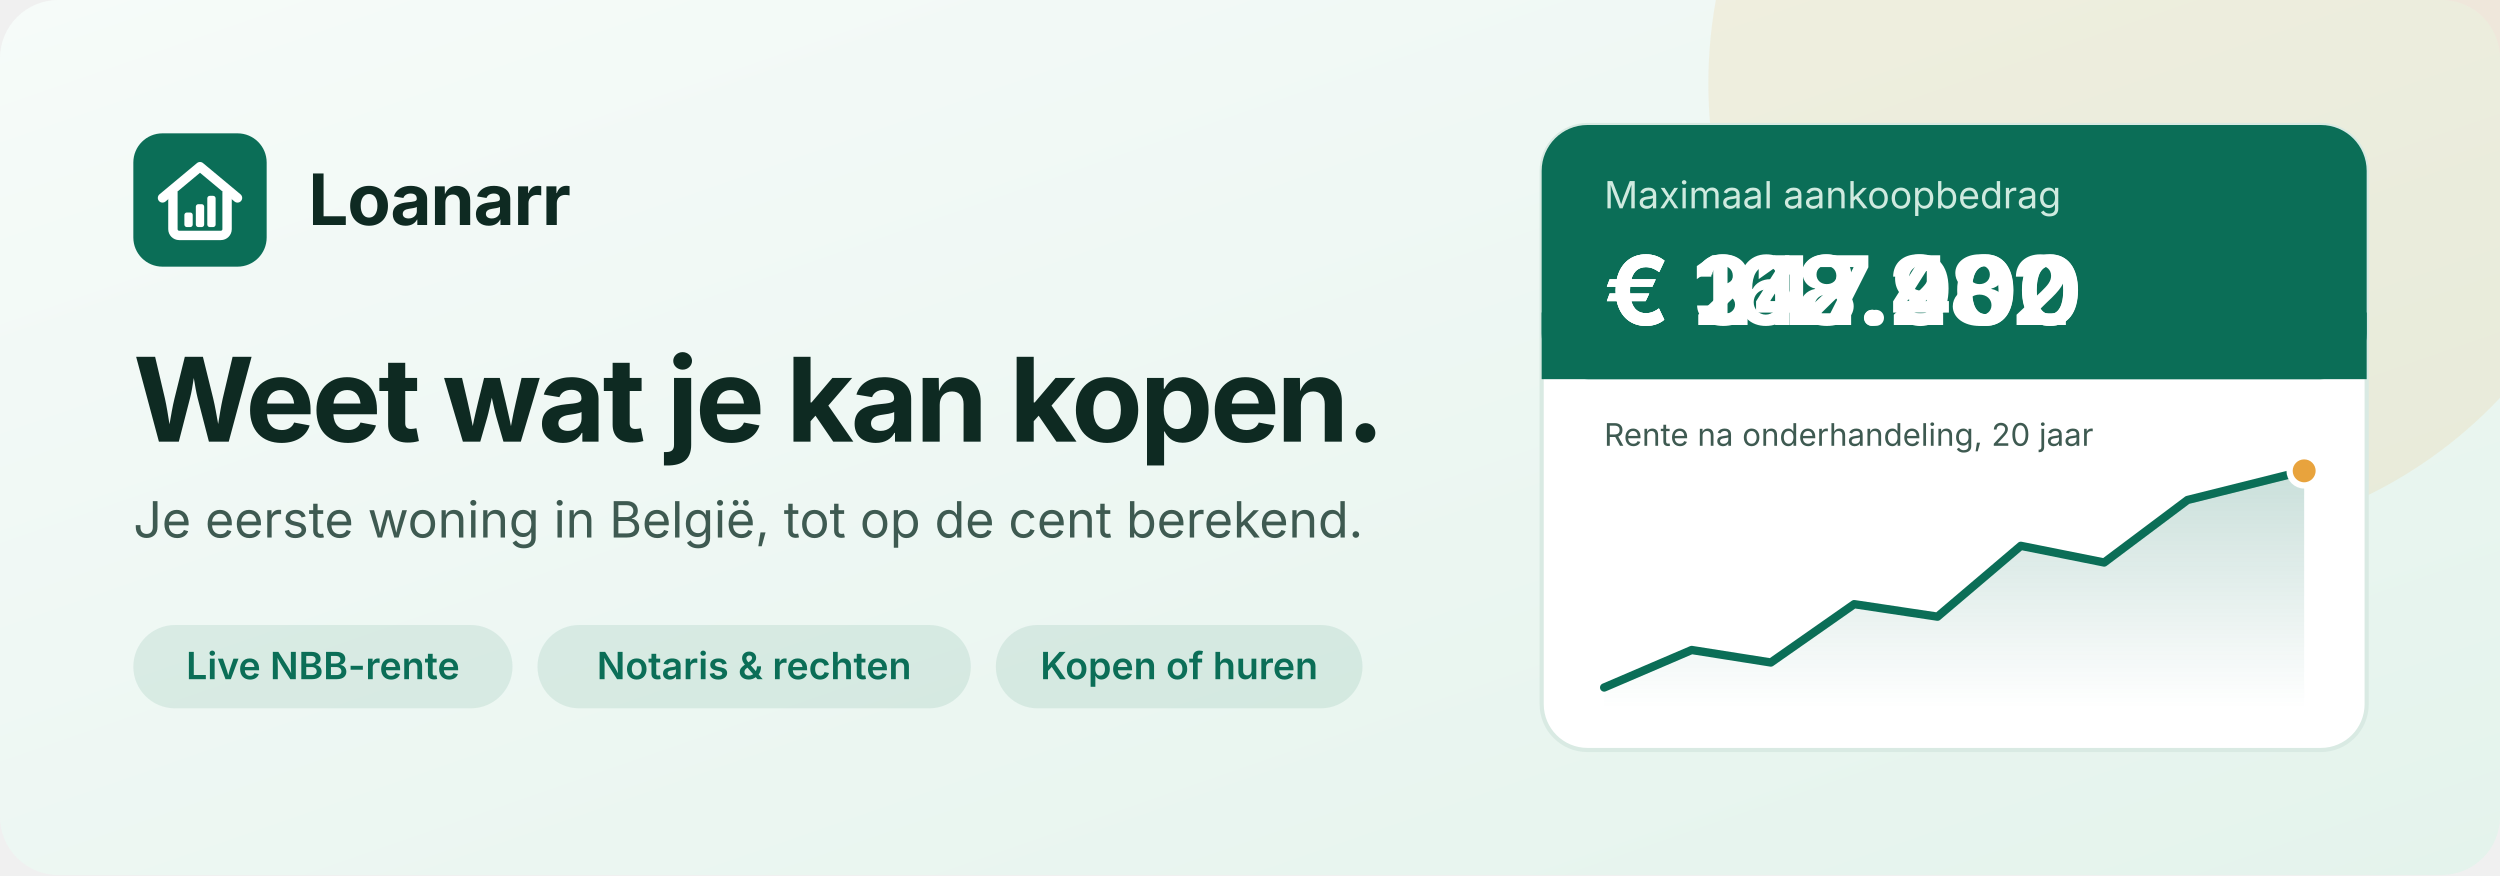
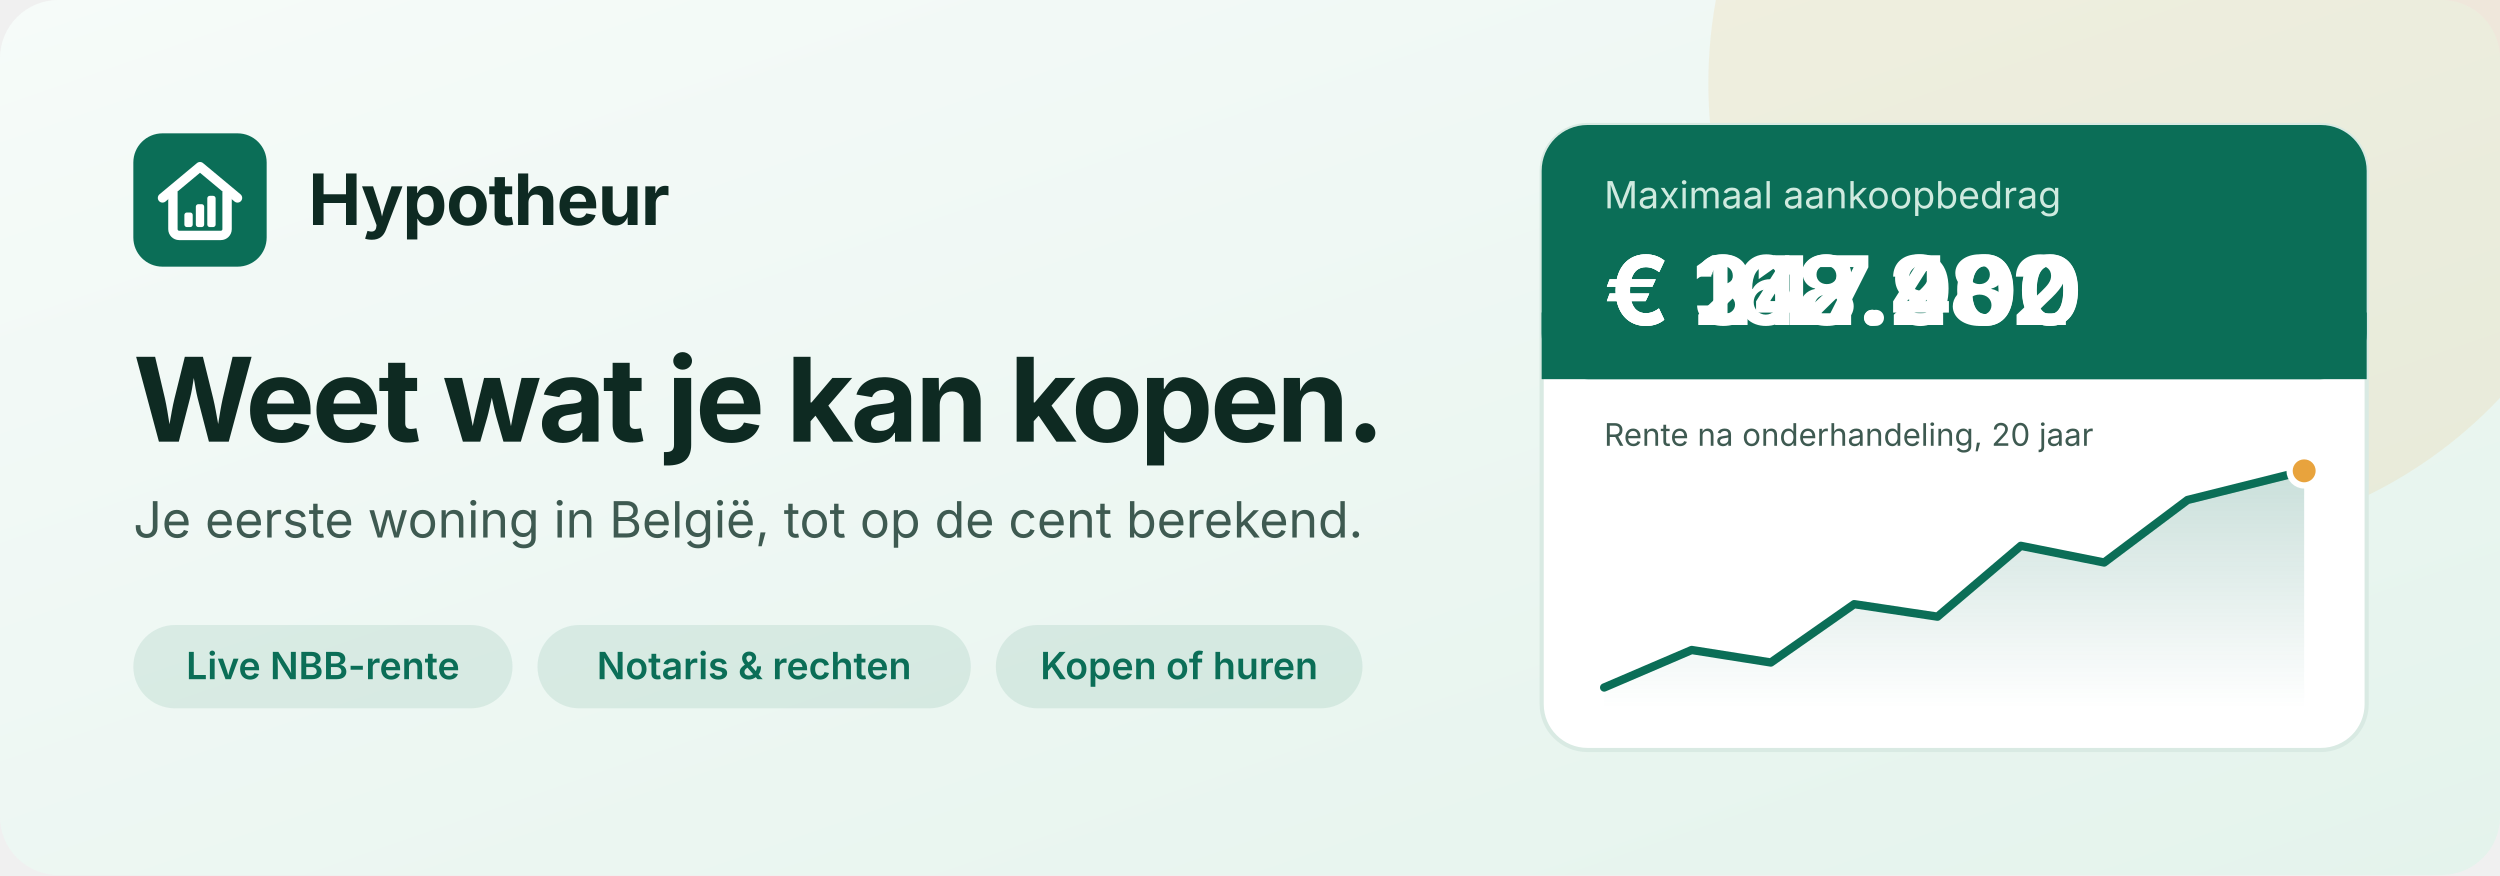
- <svg xmlns="http://www.w3.org/2000/svg" viewBox="0 0 1200 420" width="1200" height="420" role="img" aria-label="Loanarr: weet wat je kan kopen. Je eerste woning in België, tot op de cent berekend.">
+ <svg xmlns="http://www.w3.org/2000/svg" viewBox="0 0 1200 420" width="1200" height="420" role="img" aria-label="Hypotheur: weet wat je kan kopen. Je eerste woning in België, tot op de cent berekend.">
  <style>
    .sans { font-family: Geist, Inter, "Segoe UI", Helvetica, Arial, sans-serif; }
    .num { font-variant-numeric: tabular-nums; }
    @keyframes up { from { opacity: 0; transform: translateY(14px); } to { opacity: 1; transform: none; } }
    @keyframes bar { 0%, 8% { transform: scaleY(0); } 22%, 100% { transform: scaleY(1); } }
    @keyframes draw { 0%, 15% { stroke-dashoffset: 760; } 60%, 100% { stroke-dashoffset: 0; } }
    @keyframes n1 { 0%, 20% { opacity: 1; } 26%, 100% { opacity: 0; } }
    @keyframes n2 { 0%, 20% { opacity: 0; } 26%, 40% { opacity: 1; } 46%, 100% { opacity: 0; } }
    @keyframes n3 { 0%, 40% { opacity: 0; } 46%, 100% { opacity: 1; } }
    @keyframes dot { 0%, 58% { opacity: 0; transform: scale(.4); } 66%, 100% { opacity: 1; transform: none; } }
    @keyframes breathe { 0%, 100% { transform: scale(1); } 50% { transform: scale(1.015); } }
    .in1 { animation: up .8s ease-out .1s both; }
    .in2 { animation: up .8s ease-out .35s both; }
    .in3 { animation: up .8s ease-out .6s both; }
    .card { animation: up .9s ease-out .4s both; }
    .b { transform-box: fill-box; transform-origin: bottom; animation: bar 8s cubic-bezier(.2,.8,.2,1) infinite; }
    .b2 { animation-delay: .15s; } .b3 { animation-delay: .3s; }
    .line { stroke-dasharray: 760; animation: draw 8s ease-in-out infinite; }
    .v1 { animation: n1 8s infinite; } .v2 { animation: n2 8s infinite; } .v3 { animation: n3 8s infinite; }
    .pt { transform-box: fill-box; transform-origin: center; animation: dot 8s ease-out infinite; }
    .glow { transform-box: fill-box; transform-origin: center; animation: breathe 6s ease-in-out infinite; }
    @media (prefers-reduced-motion: reduce) { * { animation: none !important; } }
  </style>
  <defs>
    <linearGradient id="bg" x1="0" y1="0" x2="1" y2="1">
      <stop offset="0" stop-color="#F6FBF9" />
      <stop offset="1" stop-color="#E4F3EC" />
    </linearGradient>
    <linearGradient id="area" x1="0" y1="0" x2="0" y2="1">
      <stop offset="0" stop-color="#0B6E57" stop-opacity=".22" />
      <stop offset="1" stop-color="#0B6E57" stop-opacity="0" />
    </linearGradient>
  </defs>
  <rect width="1200" height="420" rx="28" fill="url(#bg)" />
  <circle class="glow" cx="1040" cy="40" r="220" fill="#E8A33D" opacity=".12" />
  <g transform="translate(64 64)">
    <g class="in1">
      <rect width="64" height="64" rx="14" fill="#0B6E57" />
      <path d="M14 31 32 16l18 15" fill="none" stroke="#fff" stroke-width="4.5" stroke-linecap="round" stroke-linejoin="round" />
      <path d="M19 28v18a3 3 0 0 0 3 3h20a3 3 0 0 0 3-3V28" fill="none" stroke="#fff" stroke-width="4.5" stroke-linejoin="round" />
      <rect class="b" x="24.5" y="38" width="4" height="7" rx="1.2" fill="#fff" />
      <rect class="b b2" x="30" y="34" width="4" height="11" rx="1.2" fill="#fff" />
      <rect class="b b3" x="35.5" y="30" width="4" height="15" rx="1.2" fill="#fff" />
-       <text class="sans" x="84" y="44" font-size="34" font-weight="700" fill="#0E2A22" letter-spacing="-0.5">Loanarr</text>
+       <text class="sans" x="84" y="44" font-size="34" font-weight="700" fill="#0E2A22" letter-spacing="-0.5">Hypotheur</text>
    </g>
  </g>
  <g class="in2 sans" fill="#0E2A22">
    <text x="64" y="212" font-size="56" font-weight="700" letter-spacing="-1.5">Weet wat je kan kopen.</text>
    <text x="64" y="258" font-size="24" fill="#3E5A51">Je eerste woning in België, tot op de cent berekend.</text>
  </g>
  <g class="in3 sans" font-size="18" fill="#0B6E57" font-weight="600">
    <rect x="64" y="300" width="182" height="40" rx="20" fill="#0B6E57" fill-opacity=".1" />
    <text x="155" y="326" text-anchor="middle">Live NBB-rente</text>
    <rect x="258" y="300" width="208" height="40" rx="20" fill="#0B6E57" fill-opacity=".1" />
    <text x="362" y="326" text-anchor="middle">Notaris &amp; rechten</text>
    <rect x="478" y="300" width="176" height="40" rx="20" fill="#0B6E57" fill-opacity=".1" />
    <text x="566" y="326" text-anchor="middle">Kopen of huren</text>
  </g>
  <g class="card">
    <rect x="740" y="60" width="396" height="300" rx="22" fill="#fff" stroke="#D9EAE3" stroke-width="2" />
    <rect x="740" y="60" width="396" height="122" rx="22" fill="#0B6E57" />
    <rect x="740" y="150" width="396" height="32" fill="#0B6E57" />
    <text class="sans" x="770" y="100" font-size="18" fill="#CFEADF">Maximaal aankoopbedrag</text>
    <g class="sans num" font-size="46" font-weight="700" fill="#fff">
      <text class="v1" x="770" y="156">€ 162.400</text>
      <text class="v2" x="770" y="156">€ 247.900</text>
      <text class="v3" x="770" y="156">€ 318.282</text>
    </g>
    <text class="sans" x="770" y="214" font-size="15" fill="#3E5A51">Rente na onderhandeling, 20 jaar</text>
    <path d="M770 330 L812 312 L850 318 L890 290 L930 296 L970 262 L1010 270 L1050 240 L1106 226 V340 H770 Z" fill="url(#area)" />
    <path class="line" d="M770 330 L812 312 L850 318 L890 290 L930 296 L970 262 L1010 270 L1050 240 L1106 226" fill="none" stroke="#0B6E57" stroke-width="4" stroke-linecap="round" stroke-linejoin="round" />
    <circle class="pt" cx="1106" cy="226" r="7" fill="#E8A33D" stroke="#fff" stroke-width="3" />
  </g>
</svg>
